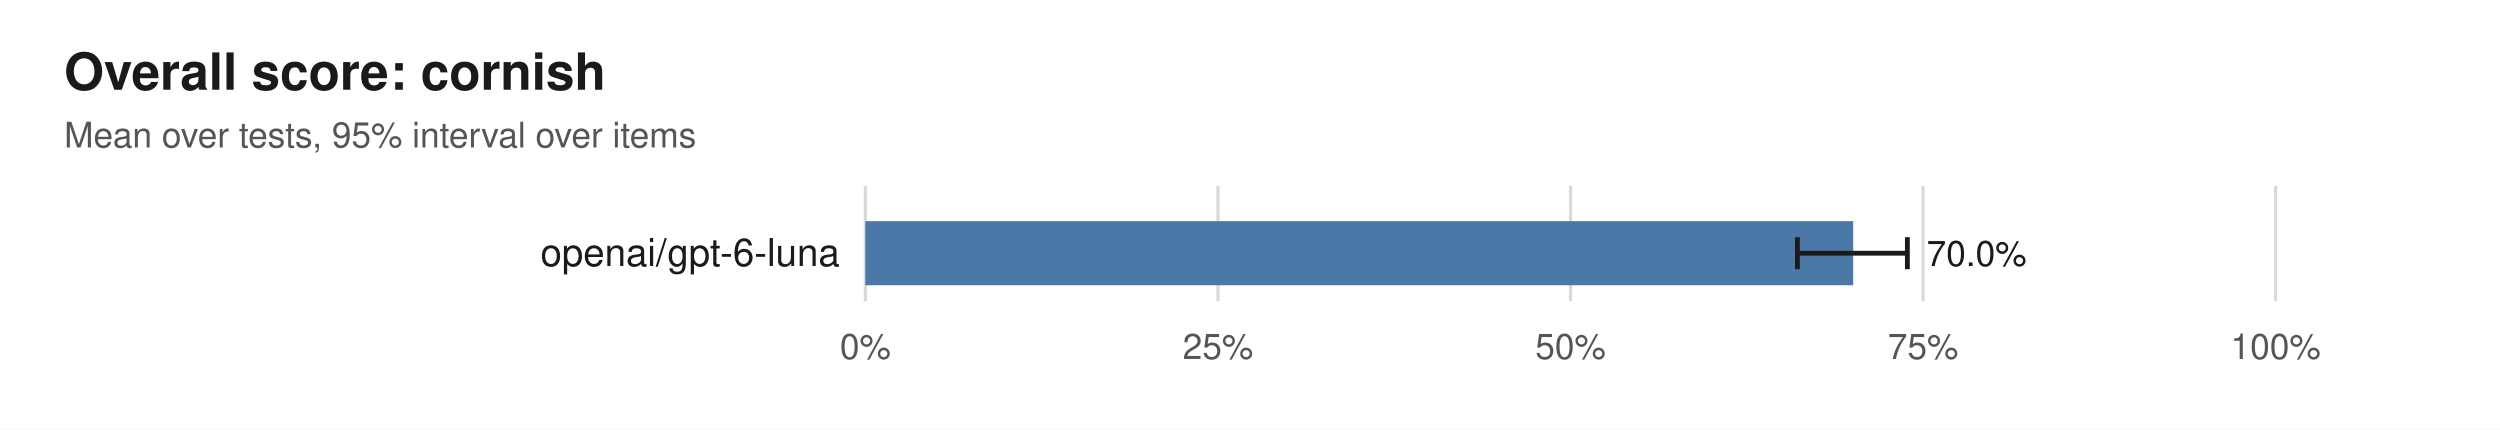
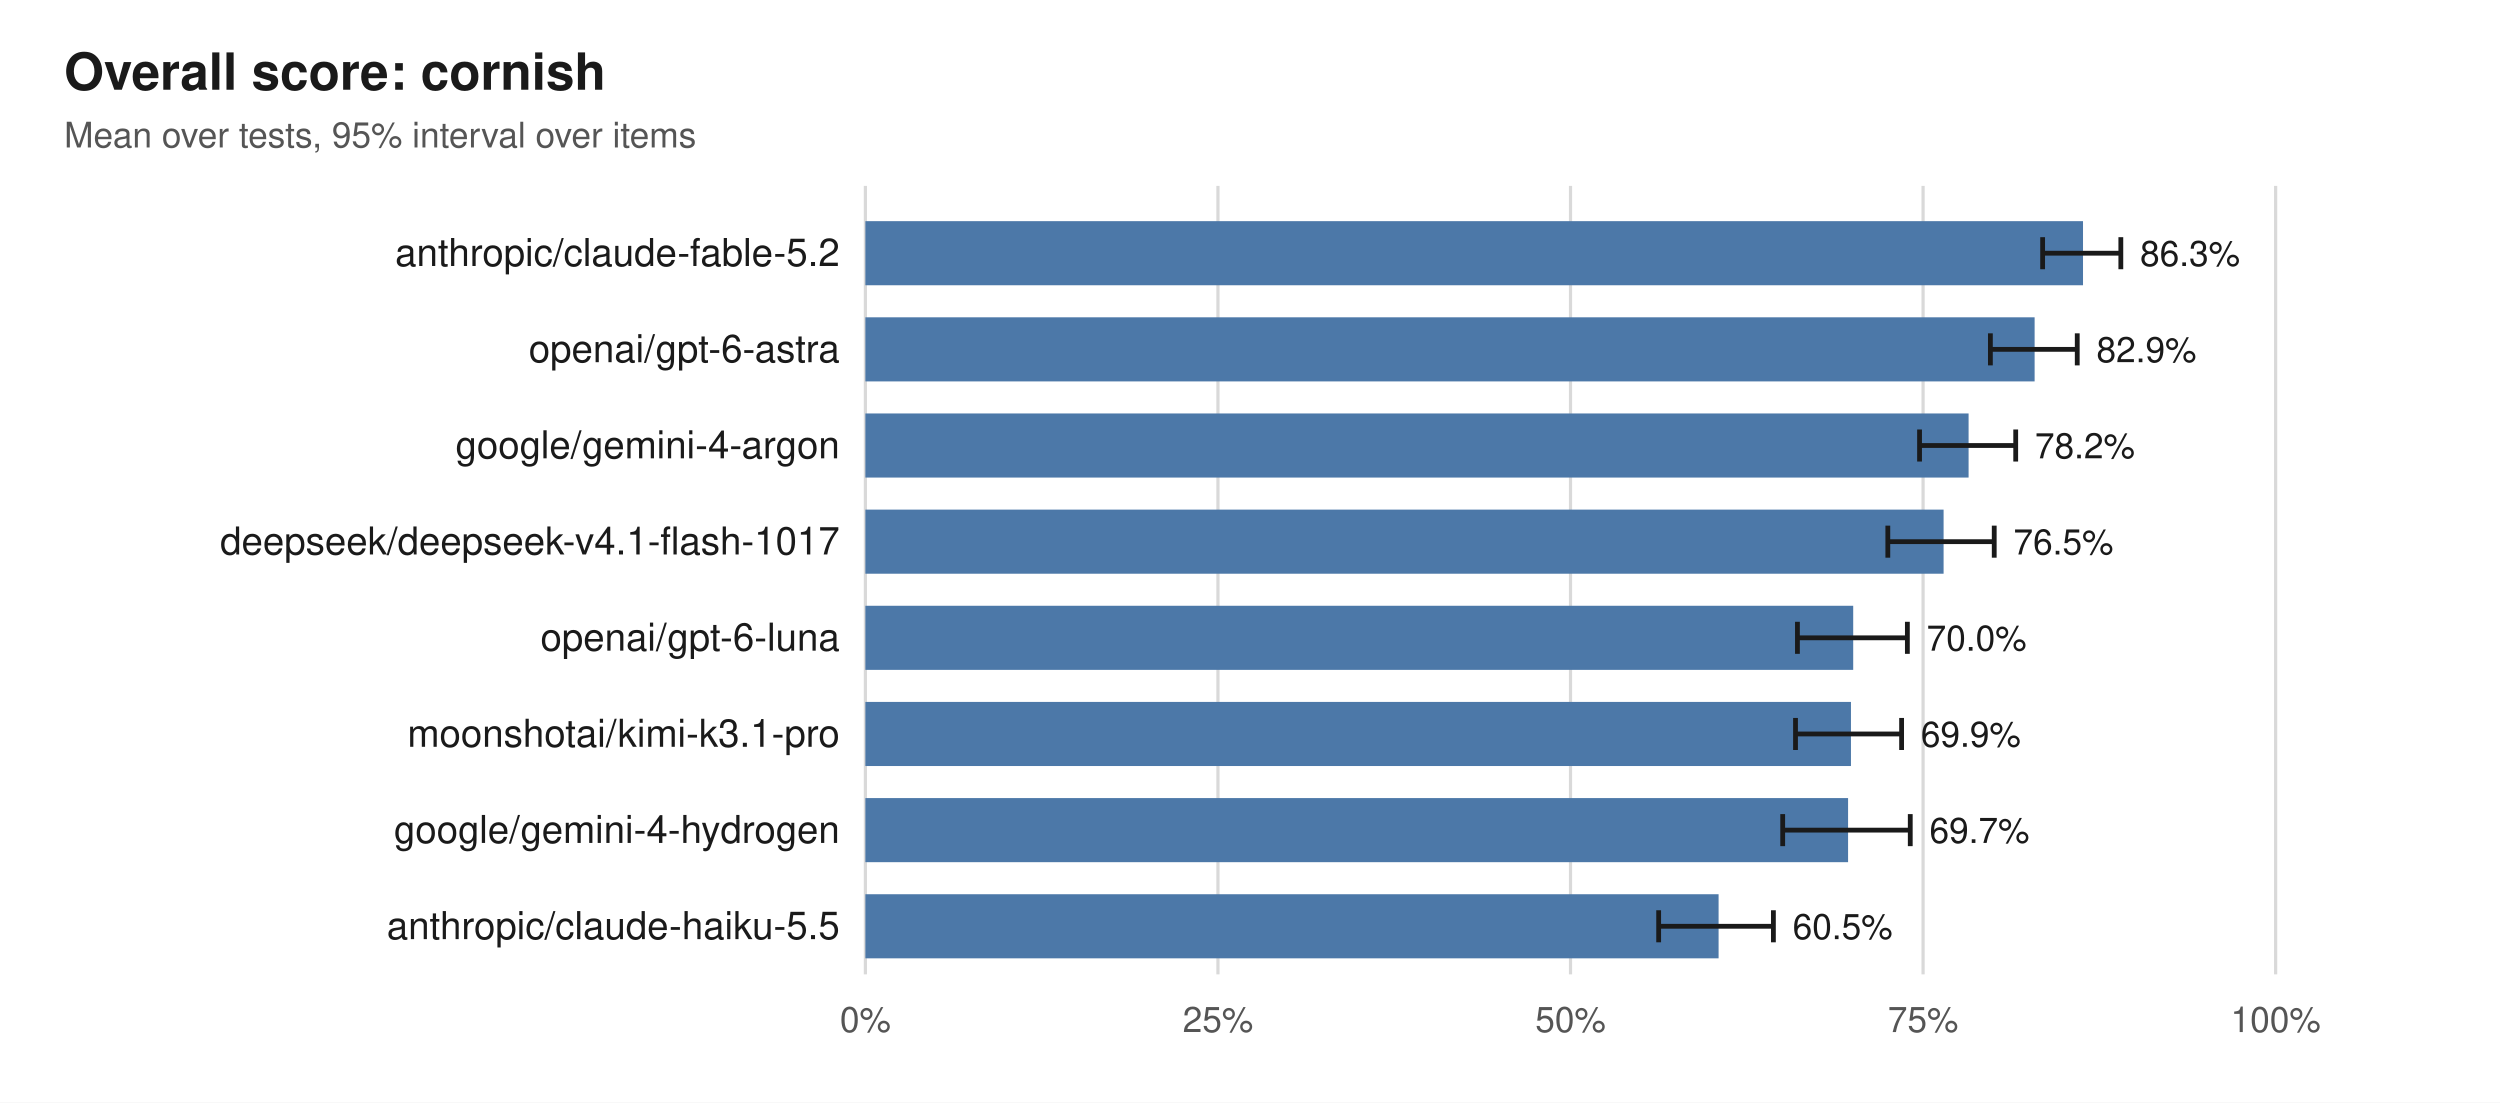
- <svg xmlns="http://www.w3.org/2000/svg" width="780" height="134" viewBox="0 0 780 134" role="img">
-   <rect x="0" y="0" width="780" height="134" fill="#ffffff" />
+ <svg xmlns="http://www.w3.org/2000/svg" width="780" height="344" viewBox="0 0 780 344" role="img">
+   <rect x="0" y="0" width="780" height="344" fill="#ffffff" />
  <text x="20.0" y="28.0" font-size="16" text-anchor="start" fill="#1a1a1a" font-weight="bold" font-family="Helvetica, Arial, sans-serif">Overall score: cornish</text>
  <text x="20.0" y="46.0" font-size="11" text-anchor="start" fill="#555555" font-weight="normal" font-family="Helvetica, Arial, sans-serif">Mean over tests, 95% interval over items</text>
-   <line x1="270.0" y1="58" x2="270.0" y2="94" stroke="#d9d9d9" stroke-width="1" />
-   <text x="270.0" y="112.0" font-size="11" text-anchor="middle" fill="#555555" font-weight="normal" font-family="Helvetica, Arial, sans-serif">0%</text>
-   <line x1="380.0" y1="58" x2="380.0" y2="94" stroke="#d9d9d9" stroke-width="1" />
-   <text x="380.0" y="112.0" font-size="11" text-anchor="middle" fill="#555555" font-weight="normal" font-family="Helvetica, Arial, sans-serif">25%</text>
-   <line x1="490.0" y1="58" x2="490.0" y2="94" stroke="#d9d9d9" stroke-width="1" />
-   <text x="490.0" y="112.0" font-size="11" text-anchor="middle" fill="#555555" font-weight="normal" font-family="Helvetica, Arial, sans-serif">50%</text>
-   <line x1="600.0" y1="58" x2="600.0" y2="94" stroke="#d9d9d9" stroke-width="1" />
-   <text x="600.0" y="112.0" font-size="11" text-anchor="middle" fill="#555555" font-weight="normal" font-family="Helvetica, Arial, sans-serif">75%</text>
-   <line x1="710.0" y1="58" x2="710.0" y2="94" stroke="#d9d9d9" stroke-width="1" />
-   <text x="710.0" y="112.0" font-size="11" text-anchor="middle" fill="#555555" font-weight="normal" font-family="Helvetica, Arial, sans-serif">100%</text>
-   <text x="262.0" y="83.0" font-size="12" text-anchor="end" fill="#1a1a1a" font-weight="normal" font-family="Helvetica, Arial, sans-serif">openai/gpt-6-luna</text>
-   <rect x="270" y="69" width="308.2" height="20" fill="#4c78a8" />
-   <line x1="560.8" y1="79.0" x2="595.1" y2="79.0" stroke="#1a1a1a" stroke-width="1.5" />
-   <line x1="560.8" y1="74.0" x2="560.8" y2="84.0" stroke="#1a1a1a" stroke-width="1.5" />
-   <line x1="595.1" y1="74.0" x2="595.1" y2="84.0" stroke="#1a1a1a" stroke-width="1.5" />
-   <text x="601.1" y="83.0" font-size="11" text-anchor="start" fill="#1a1a1a" font-weight="normal" font-family="Helvetica, Arial, sans-serif">70.0%</text>
+   <line x1="270.0" y1="58" x2="270.0" y2="304" stroke="#d9d9d9" stroke-width="1" />
+   <text x="270.0" y="322.0" font-size="11" text-anchor="middle" fill="#555555" font-weight="normal" font-family="Helvetica, Arial, sans-serif">0%</text>
+   <line x1="380.0" y1="58" x2="380.0" y2="304" stroke="#d9d9d9" stroke-width="1" />
+   <text x="380.0" y="322.0" font-size="11" text-anchor="middle" fill="#555555" font-weight="normal" font-family="Helvetica, Arial, sans-serif">25%</text>
+   <line x1="490.0" y1="58" x2="490.0" y2="304" stroke="#d9d9d9" stroke-width="1" />
+   <text x="490.0" y="322.0" font-size="11" text-anchor="middle" fill="#555555" font-weight="normal" font-family="Helvetica, Arial, sans-serif">50%</text>
+   <line x1="600.0" y1="58" x2="600.0" y2="304" stroke="#d9d9d9" stroke-width="1" />
+   <text x="600.0" y="322.0" font-size="11" text-anchor="middle" fill="#555555" font-weight="normal" font-family="Helvetica, Arial, sans-serif">75%</text>
+   <line x1="710.0" y1="58" x2="710.0" y2="304" stroke="#d9d9d9" stroke-width="1" />
+   <text x="710.0" y="322.0" font-size="11" text-anchor="middle" fill="#555555" font-weight="normal" font-family="Helvetica, Arial, sans-serif">100%</text>
+   <text x="262.0" y="83.0" font-size="12" text-anchor="end" fill="#1a1a1a" font-weight="normal" font-family="Helvetica, Arial, sans-serif">anthropic/claude-fable-5.2</text>
+   <rect x="270" y="69" width="379.9" height="20" fill="#4c78a8" />
+   <line x1="637.3" y1="79.0" x2="661.7" y2="79.0" stroke="#1a1a1a" stroke-width="1.5" />
+   <line x1="637.3" y1="74.0" x2="637.3" y2="84.0" stroke="#1a1a1a" stroke-width="1.5" />
+   <line x1="661.7" y1="74.0" x2="661.7" y2="84.0" stroke="#1a1a1a" stroke-width="1.5" />
+   <text x="667.7" y="83.0" font-size="11" text-anchor="start" fill="#1a1a1a" font-weight="normal" font-family="Helvetica, Arial, sans-serif">86.3%</text>
+   <text x="262.0" y="113.0" font-size="12" text-anchor="end" fill="#1a1a1a" font-weight="normal" font-family="Helvetica, Arial, sans-serif">openai/gpt-6-astra</text>
+   <rect x="270" y="99" width="364.8" height="20" fill="#4c78a8" />
+   <line x1="621.0" y1="109.0" x2="648.1" y2="109.0" stroke="#1a1a1a" stroke-width="1.5" />
+   <line x1="621.0" y1="104.0" x2="621.0" y2="114.0" stroke="#1a1a1a" stroke-width="1.5" />
+   <line x1="648.1" y1="104.0" x2="648.1" y2="114.0" stroke="#1a1a1a" stroke-width="1.5" />
+   <text x="654.1" y="113.0" font-size="11" text-anchor="start" fill="#1a1a1a" font-weight="normal" font-family="Helvetica, Arial, sans-serif">82.9%</text>
+   <text x="262.0" y="143.0" font-size="12" text-anchor="end" fill="#1a1a1a" font-weight="normal" font-family="Helvetica, Arial, sans-serif">google/gemini-4-argon</text>
+   <rect x="270" y="129" width="344.2" height="20" fill="#4c78a8" />
+   <line x1="598.9" y1="139.0" x2="628.9" y2="139.0" stroke="#1a1a1a" stroke-width="1.5" />
+   <line x1="598.9" y1="134.0" x2="598.9" y2="144.0" stroke="#1a1a1a" stroke-width="1.5" />
+   <line x1="628.9" y1="134.0" x2="628.9" y2="144.0" stroke="#1a1a1a" stroke-width="1.5" />
+   <text x="634.9" y="143.0" font-size="11" text-anchor="start" fill="#1a1a1a" font-weight="normal" font-family="Helvetica, Arial, sans-serif">78.2%</text>
+   <text x="262.0" y="173.0" font-size="12" text-anchor="end" fill="#1a1a1a" font-weight="normal" font-family="Helvetica, Arial, sans-serif">deepseek/deepseek-v4.1-flash-1017</text>
+   <rect x="270" y="159" width="336.4" height="20" fill="#4c78a8" />
+   <line x1="589.0" y1="169.0" x2="622.2" y2="169.0" stroke="#1a1a1a" stroke-width="1.5" />
+   <line x1="589.0" y1="164.0" x2="589.0" y2="174.0" stroke="#1a1a1a" stroke-width="1.5" />
+   <line x1="622.2" y1="164.0" x2="622.2" y2="174.0" stroke="#1a1a1a" stroke-width="1.5" />
+   <text x="628.2" y="173.0" font-size="11" text-anchor="start" fill="#1a1a1a" font-weight="normal" font-family="Helvetica, Arial, sans-serif">76.5%</text>
+   <text x="262.0" y="203.0" font-size="12" text-anchor="end" fill="#1a1a1a" font-weight="normal" font-family="Helvetica, Arial, sans-serif">openai/gpt-6-luna</text>
+   <rect x="270" y="189" width="308.2" height="20" fill="#4c78a8" />
+   <line x1="560.8" y1="199.0" x2="595.1" y2="199.0" stroke="#1a1a1a" stroke-width="1.5" />
+   <line x1="560.8" y1="194.0" x2="560.8" y2="204.0" stroke="#1a1a1a" stroke-width="1.5" />
+   <line x1="595.1" y1="194.0" x2="595.1" y2="204.0" stroke="#1a1a1a" stroke-width="1.5" />
+   <text x="601.1" y="203.0" font-size="11" text-anchor="start" fill="#1a1a1a" font-weight="normal" font-family="Helvetica, Arial, sans-serif">70.0%</text>
+   <text x="262.0" y="233.0" font-size="12" text-anchor="end" fill="#1a1a1a" font-weight="normal" font-family="Helvetica, Arial, sans-serif">moonshotai/kimi-k3.1-pro</text>
+   <rect x="270" y="219" width="307.5" height="20" fill="#4c78a8" />
+   <line x1="560.2" y1="229.0" x2="593.3" y2="229.0" stroke="#1a1a1a" stroke-width="1.5" />
+   <line x1="560.2" y1="224.0" x2="560.2" y2="234.0" stroke="#1a1a1a" stroke-width="1.5" />
+   <line x1="593.3" y1="224.0" x2="593.3" y2="234.0" stroke="#1a1a1a" stroke-width="1.5" />
+   <text x="599.3" y="233.0" font-size="11" text-anchor="start" fill="#1a1a1a" font-weight="normal" font-family="Helvetica, Arial, sans-serif">69.9%</text>
+   <text x="262.0" y="263.0" font-size="12" text-anchor="end" fill="#1a1a1a" font-weight="normal" font-family="Helvetica, Arial, sans-serif">google/gemini-4-hydrogen</text>
+   <rect x="270" y="249" width="306.6" height="20" fill="#4c78a8" />
+   <line x1="556.2" y1="259.0" x2="596.0" y2="259.0" stroke="#1a1a1a" stroke-width="1.5" />
+   <line x1="556.2" y1="254.0" x2="556.2" y2="264.0" stroke="#1a1a1a" stroke-width="1.5" />
+   <line x1="596.0" y1="254.0" x2="596.0" y2="264.0" stroke="#1a1a1a" stroke-width="1.5" />
+   <text x="602.0" y="263.0" font-size="11" text-anchor="start" fill="#1a1a1a" font-weight="normal" font-family="Helvetica, Arial, sans-serif">69.7%</text>
+   <text x="262.0" y="293.0" font-size="12" text-anchor="end" fill="#1a1a1a" font-weight="normal" font-family="Helvetica, Arial, sans-serif">anthropic/claude-haiku-5.5</text>
+   <rect x="270" y="279" width="266.2" height="20" fill="#4c78a8" />
+   <line x1="517.5" y1="289.0" x2="553.3" y2="289.0" stroke="#1a1a1a" stroke-width="1.5" />
+   <line x1="517.5" y1="284.0" x2="517.5" y2="294.0" stroke="#1a1a1a" stroke-width="1.5" />
+   <line x1="553.3" y1="284.0" x2="553.3" y2="294.0" stroke="#1a1a1a" stroke-width="1.5" />
+   <text x="559.3" y="293.0" font-size="11" text-anchor="start" fill="#1a1a1a" font-weight="normal" font-family="Helvetica, Arial, sans-serif">60.5%</text>
</svg>
